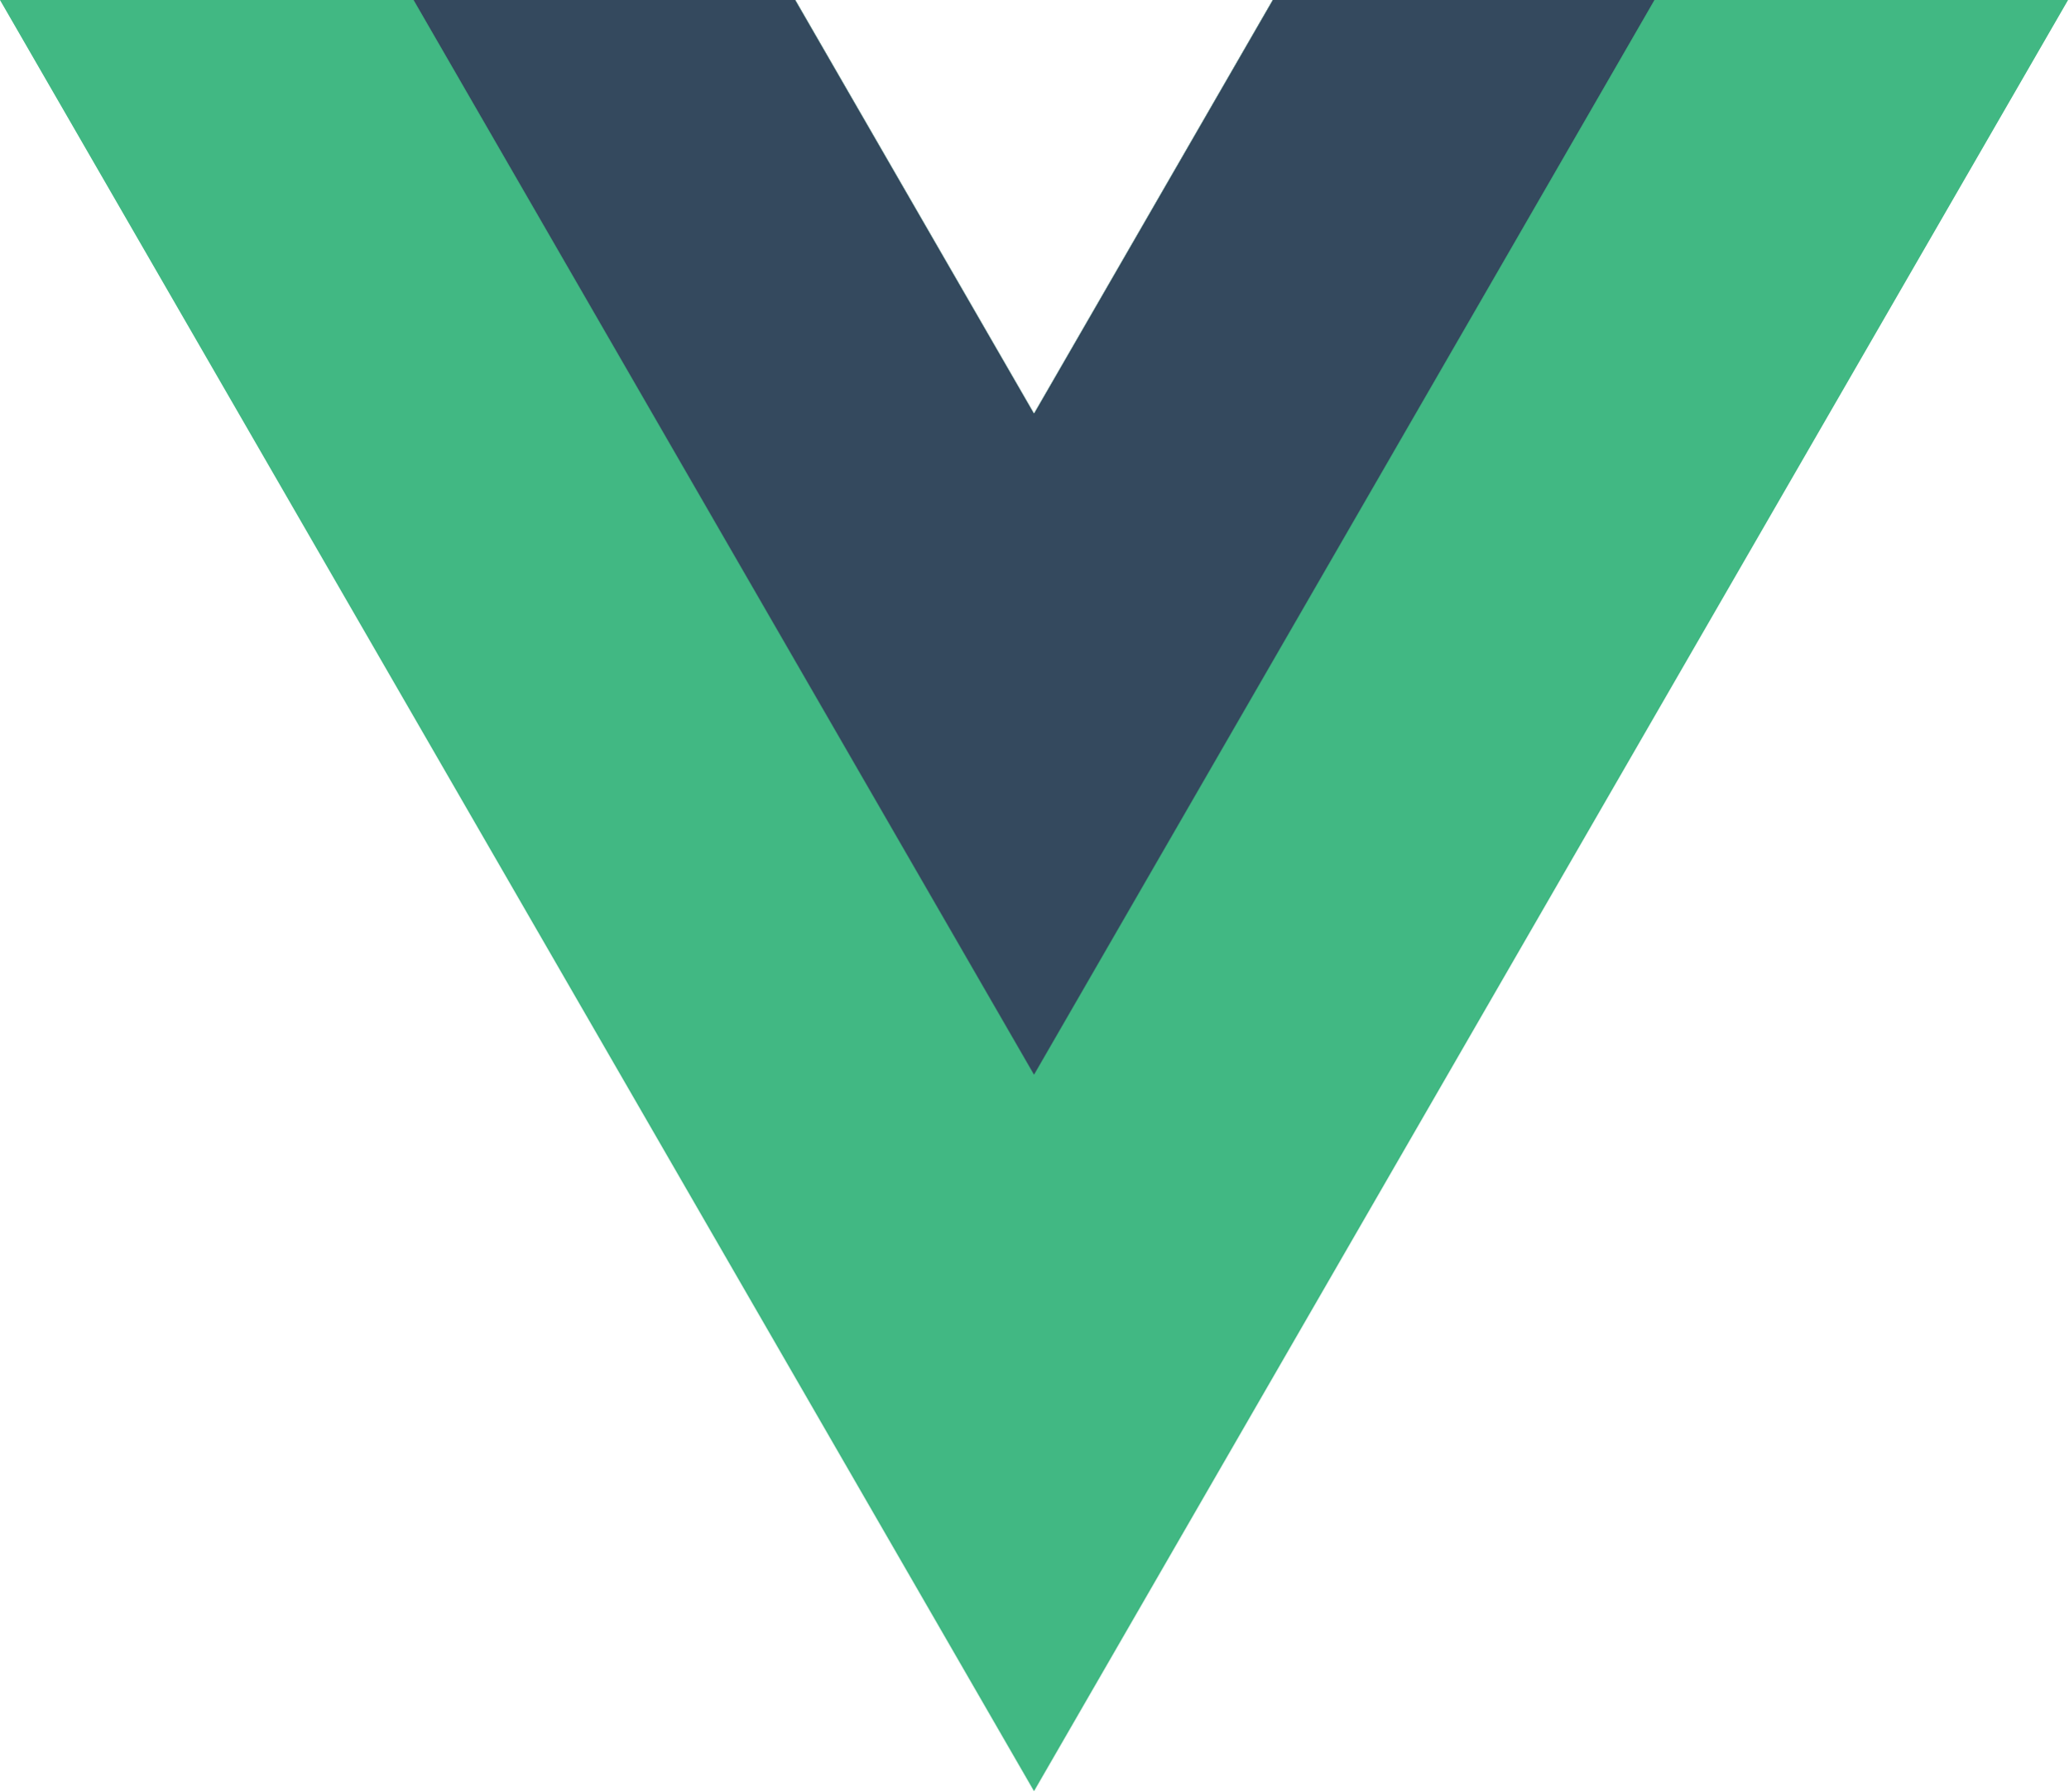
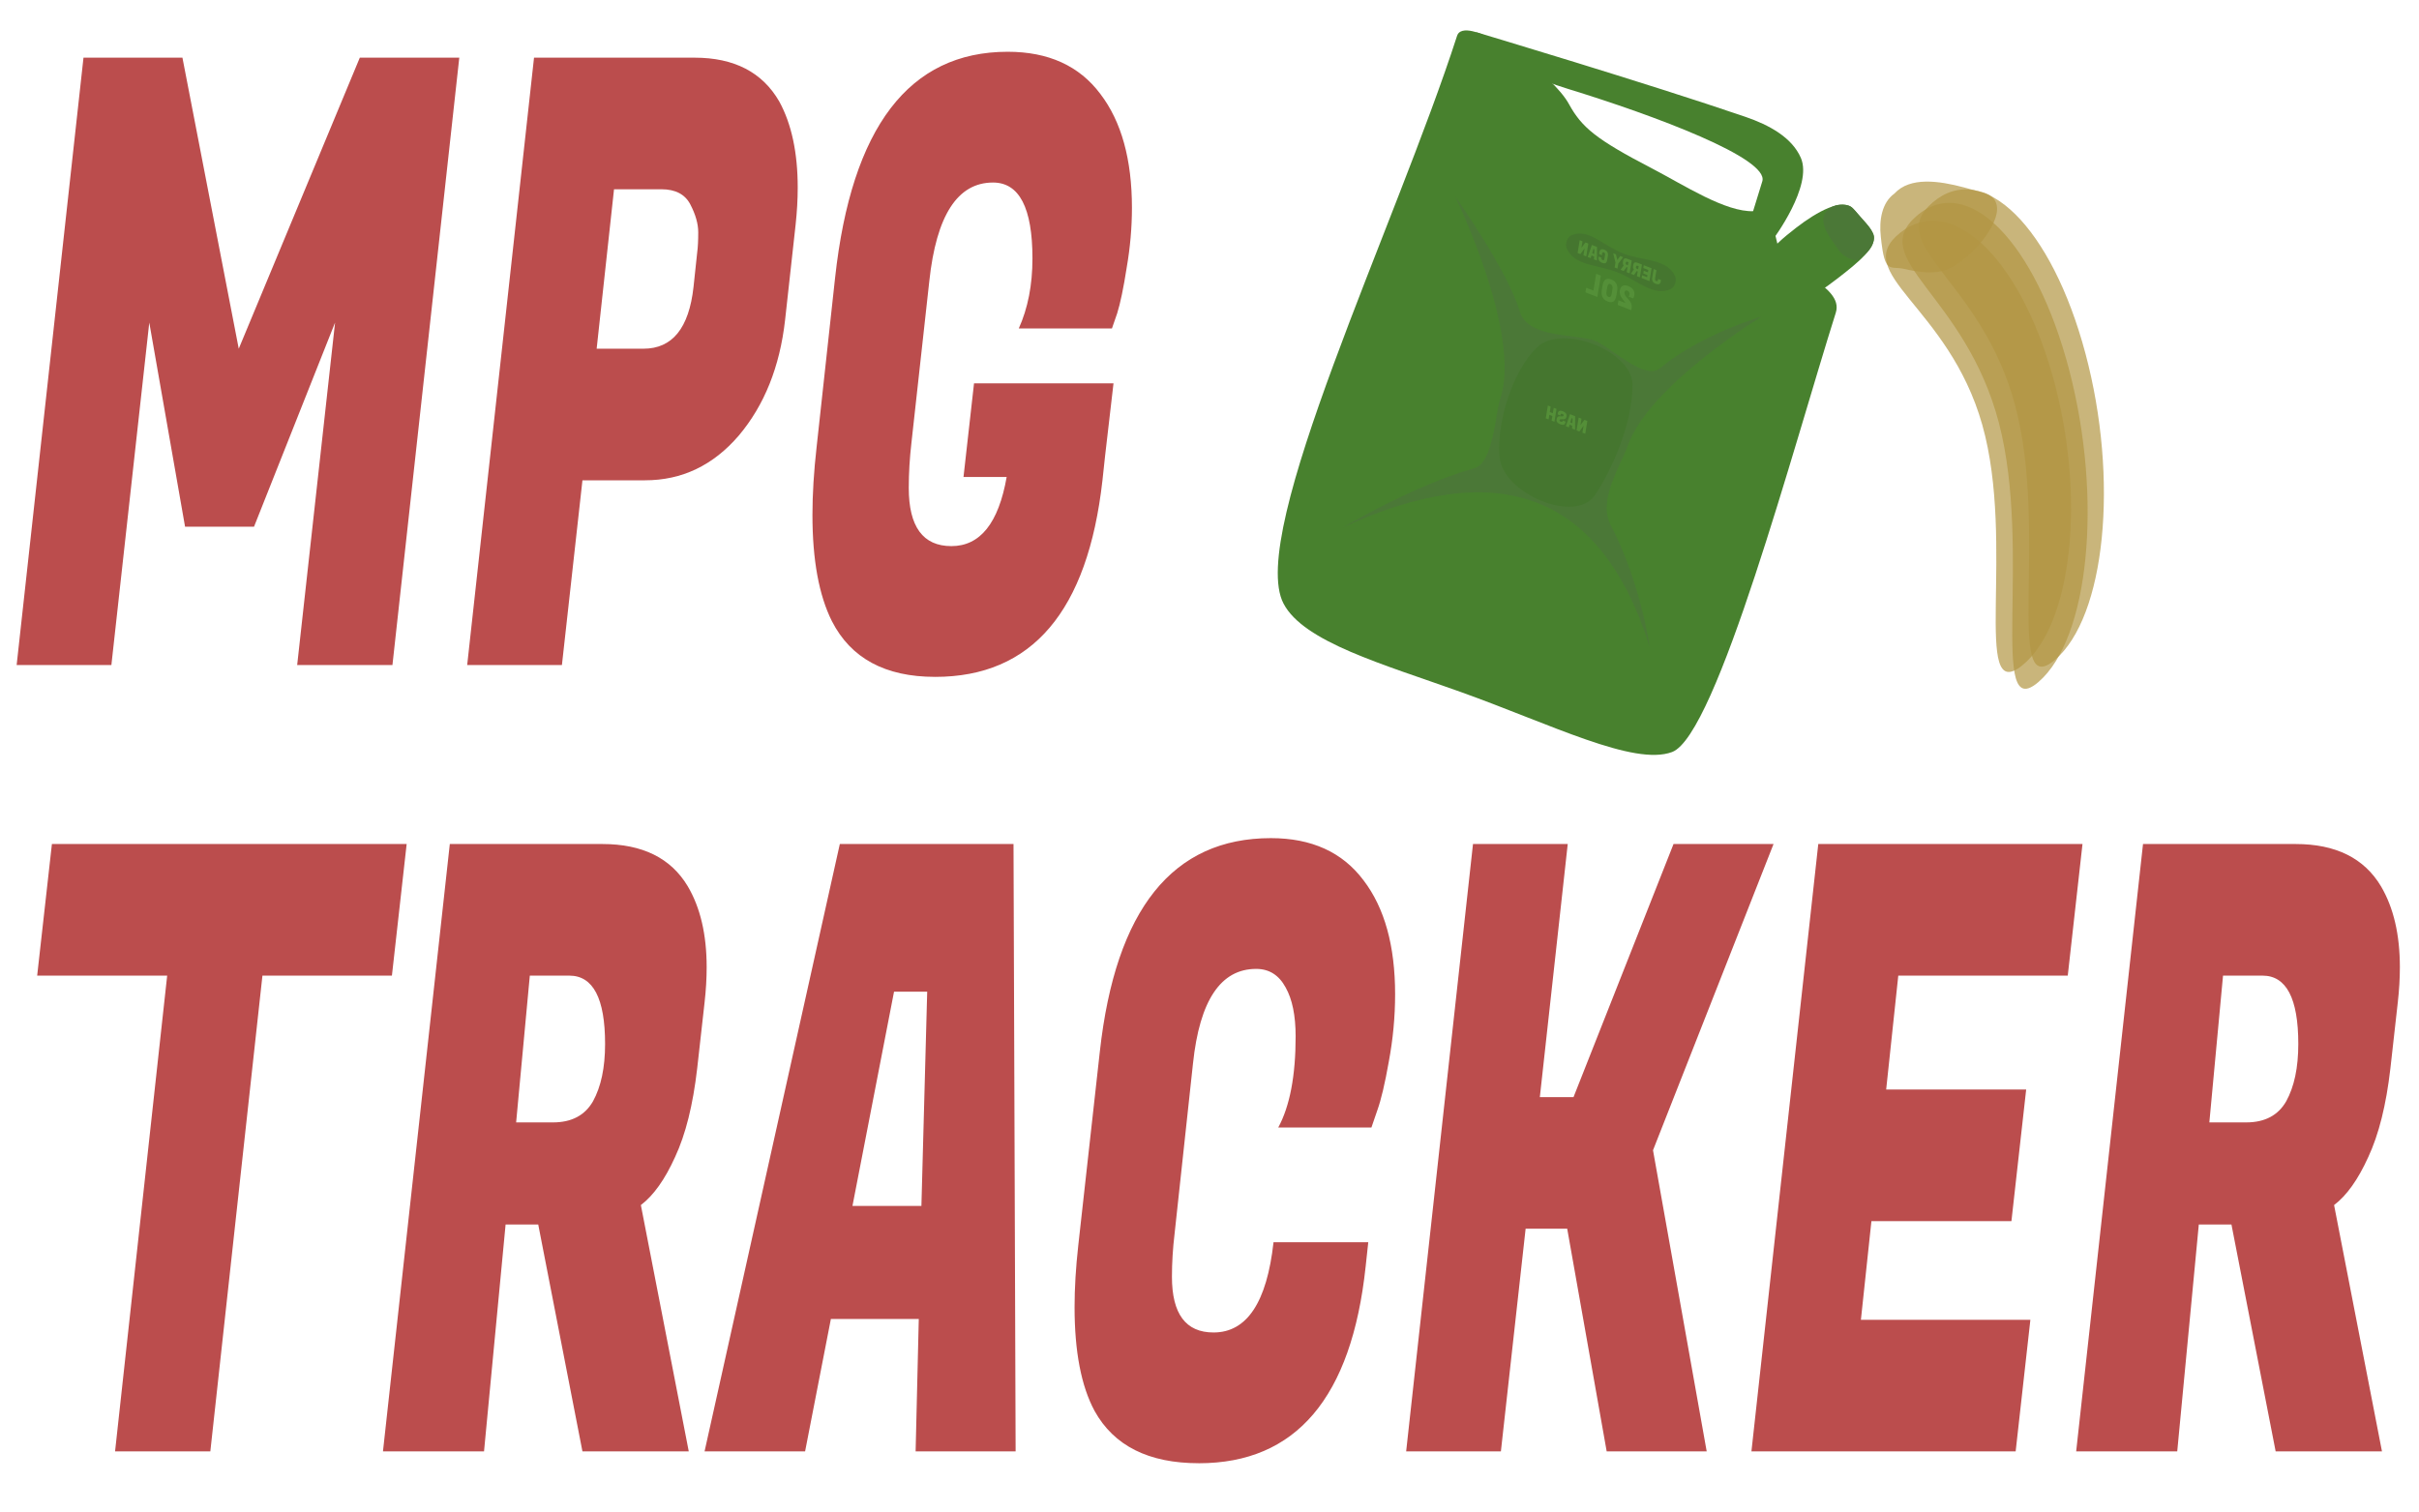
- <svg xmlns="http://www.w3.org/2000/svg" viewBox="0 0 261.76 226.69">
-   <path d="M161.096.001l-30.225 52.351L100.647.001H-.005l130.877 226.688L261.749.001z" fill="#41b883" />
-   <path d="M161.096.001l-30.225 52.351L100.647.001H52.346l78.526 136.01L209.398.001z" fill="#34495e" />
+ <svg xmlns="http://www.w3.org/2000/svg" width="400mm" height="250mm" viewBox="0 0 400 250" version="1.1" id="svg1">
+   <defs id="defs1" />
+   <g id="layer1">
+     <path style="fill:#bb4d4d;stroke-width:4.528" d="m 97.734,55.703 8.609,10.128" id="path1" />
+     <g id="text1" style="font-size:110.197px;line-height:0.9;font-family:'Bungee Inline';-inkscape-font-specification:'Bungee Inline, Normal';text-align:center;letter-spacing:0px;word-spacing:0px;text-anchor:middle;fill:#bb4d4d;stroke-width:25.257" transform="scale(0.7897919,1.266156)" aria-label="MPG &#10;TRACKER">
+       <path style="font-family:'Fugaz One';-inkscape-font-specification:'Fugaz One, Normal';text-align:start;text-anchor:start" d="M 38.196,7.533 49.987,45.551 75.333,7.533 H 96.16 L 82.165,86.875 H 62.219 L 70.153,42.135 53.183,68.803 H 38.747 L 31.254,42.135 23.32,86.875 H 3.484 L 17.479,7.533 Z M 135.059,62.742 H 121.946 l -4.298,24.133 H 97.813 L 111.808,7.533 h 33.61 q 12.452,0 17.742,5.73 3.857,4.408 3.857,11.24 0,2.314 -0.441,4.849 l -2.204,12.452 q -1.653,9.146 -9.697,15.097 -8.044,5.84 -19.615,5.84 z m 3.416,-38.018 h -9.918 l -3.636,20.827 h 9.808 q 9.036,0 10.469,-8.044 l 0.771,-4.518 q 0.22,-0.992 0.22,-2.645 0,-1.653 -1.653,-3.637 -1.653,-1.984 -6.061,-1.984 z m 57.302,63.694 q -15.648,0 -21.599,-7.273 -4.077,-5.069 -4.077,-13.885 0,-4.077 0.882,-8.926 l 3.857,-22.039 q 5.179,-29.533 36.145,-29.533 12.783,0 19.395,5.51 6.612,5.4 6.612,14.877 0,3.857 -1.102,7.824 -0.992,3.967 -1.984,5.951 l -1.102,1.984 h -19.505 q 2.865,-3.967 2.865,-9.146 0,-9.918 -8.265,-9.918 -11.13,0 -13.334,12.893 l -3.747,21.158 q -0.551,2.975 -0.551,5.84 0,7.604 8.926,7.604 9.036,0 11.571,-9.036 h -9.036 l 2.204,-12.232 h 29.202 l -1.763,9.477 -0.551,3.196 q -4.628,25.676 -35.043,25.676 z" id="path7" />
+       <path style="font-family:'Fugaz One';-inkscape-font-specification:'Fugaz One, Normal';text-align:start;text-anchor:start" d="M 82.055,127.445 H 54.946 l -10.91,62.151 H 24.091 l 10.91,-62.151 H 7.782 l 3.086,-17.191 h 74.273 z m 44.079,-17.191 q 12.562,0 17.852,5.51 3.967,4.187 3.967,10.579 0,2.204 -0.441,4.628 l -1.543,8.595 q -1.322,7.163 -4.628,11.571 -3.196,4.408 -7.163,6.281 l 10.028,32.178 h -22.26 l -9.257,-29.643 h -6.832 l -4.518,29.643 H 80.181 l 13.995,-79.342 z m -6.942,17.191 h -8.265 l -2.865,19.174 h 7.714 q 5.84,0 8.375,-2.755 2.535,-2.865 2.535,-7.493 0,-8.926 -7.493,-8.926 z m 72.51,62.151 0.661,-17.301 h -18.403 l -5.4,17.301 h -21.048 l 28.321,-79.342 h 36.365 l 0.441,79.342 z m -4.518,-60.057 -8.706,27.99 h 14.436 l 1.212,-27.99 z m 63.804,61.6 q -15.758,0 -21.819,-6.832 -4.187,-4.849 -4.187,-13.554 0,-3.747 0.771,-8.044 l 4.518,-25.345 q 4.959,-27.88 35.814,-27.88 12.783,0 19.395,5.51 6.612,5.4 6.612,14.877 0,4.408 -1.322,8.816 -1.212,4.298 -2.424,6.391 l -1.212,2.204 h -19.505 q 3.636,-4.187 3.636,-11.901 0,-4.077 -2.094,-6.391 -2.094,-2.424 -6.171,-2.424 -11.13,0 -13.224,12.342 l -3.857,22.26 q -0.551,2.865 -0.551,5.62 0,7.273 8.706,7.273 10.469,0 12.562,-11.791 h 19.835 l -0.551,3.196 q -4.408,25.676 -34.932,25.676 z m 120.335,-80.885 -25.235,40.002 11.24,39.34 H 336.389 l -8.265,-29.092 h -8.706 l -5.179,29.092 h -19.835 l 13.995,-79.342 h 19.835 l -5.84,33.059 h 7.053 l 20.937,-33.059 z m 50.691,79.342 h -55.319 l 13.995,-79.342 h 55.319 l -3.086,17.191 h -35.483 l -2.535,14.877 h 29.312 l -3.086,17.191 H 391.818 l -2.204,12.893 h 35.483 z m 58.625,-79.342 q 12.562,0 17.852,5.51 3.967,4.187 3.967,10.579 0,2.204 -0.441,4.628 l -1.543,8.595 q -1.322,7.163 -4.628,11.571 -3.196,4.408 -7.163,6.281 l 10.028,32.178 h -22.26 l -9.257,-29.643 h -6.832 l -4.518,29.643 H 434.685 l 13.995,-79.342 z m -6.942,17.191 h -8.265 l -2.865,19.174 h 7.714 q 5.84,0 8.375,-2.755 2.535,-2.865 2.535,-7.493 0,-8.926 -7.493,-8.926 z" id="path8" />
+     </g>
+     <path id="path2" style="fill:#b39644;fill-opacity:0.7;stroke-width:5.448" d="m 344.848,58.48 c 5.568,20.904 3.298,43.591 -5.069,50.674 -8.367,7.083 -0.993,-21.2 -6.56,-42.103 -5.568,-20.904 -21.969,-26.512 -13.602,-33.595 8.367,-7.083 19.664,4.121 25.231,25.025 z" />
+     <path id="path2-1" style="fill:#b39644;fill-opacity:0.7;stroke-width:5.498" d="m 342.157,61.197 c 5.568,21.283 3.298,44.382 -5.069,51.594 -8.367,7.211 -0.993,-21.585 -6.56,-42.867 -5.568,-21.283 -21.969,-26.993 -13.602,-34.205 8.367,-7.211 19.664,4.196 25.231,25.479 z" />
+     <g id="g7" transform="matrix(-1.217019,-0.4756225,-0.4429587,1.306762,606.4736,106.8451)">
+       <path id="rect2" style="fill:#48812e;stroke-width:4.528" d="m 233.338,42.742 c 0.076,-3.5 8.153,-2.417 9.983,-5.401 0.809,-1.32 2.555,-2.949 3.984,-2.363 3.345,1.37 9.459,0.125 13.994,-0.338 7.903,-0.806 10.061,-1.519 12.549,-3.566 3.147,-2.588 13.441,-5.041 15.721,-3.542 0.3,0.197 0.477,0.446 0.471,0.777 -0.374,23.822 5,64.827 -2.279,71.065 -3.985,3.415 -14.356,2.42 -24.823,2.138 -12.198,-0.329 -23.814,0.747 -27.828,-2.518 -4.676,-3.803 -2.132,-39.673 -1.772,-56.253 z" />
+       <path id="rect3" style="fill:#48812e;stroke-width:4.908" d="m 243.829,26.965 c 1.901,-1.901 5.138,-2.293 8.324,-2.165 13.041,0.524 35.732,2.292 35.732,2.292 0.179,1.68 -0.254,3.748 -3.353,2.908 -2.167,-0.587 -5.863,-0.287 -9.953,-0.576 -11.504,-0.811 -26.995,-1.026 -27.079,1.845 l -0.161,5.491 -3.51,0.459 c 0,0 -2.596,-7.658 5e-5,-10.254 z" />
+       <path id="path3" style="fill:#48812e;stroke-width:4.918" d="m 241.541,34.966 c 2.351,3.451 3.92,6.414 0.635,8.022 -3.286,1.608 -5.303,-0.697 -7.653,-4.148 -1.783,-2.618 -3.669,-5.47 -2.414,-6.607 0.496,-0.449 0.92,-0.639 1.714,-1.027 0.658,-0.322 1.176,-0.659 1.7,-0.879 1.696,-0.71 4.139,1.88 6.018,4.64 z" />
+       <path id="path4" style="fill:#4b7837;stroke-width:4.528" d="m 238.701,32.428 c 0,1.323 -1.907,2.388 -3.335,3.29 -0.687,0.434 -2.268,0.516 -2.572,0.125 -0.597,-0.769 -1.09,-1.681 -1.09,-2.456 0,-0.394 0.076,-0.739 0.318,-1.03 0.571,-0.686 1.878,-1.209 3.114,-1.824 0.334,-0.166 0.661,-0.32 0.938,-0.307 1.481,0.067 2.626,1.089 2.626,2.202 z" />
+       <path id="rect5" style="fill:#4b7837;stroke-width:4.528" d="m 242.056,46.398 c 0,0 6.536,4.573 10.111,10.223 1.357,2.145 6.914,-0.289 9.069,-0.222 2.568,0.08 7.958,2.676 10.072,-0.003 3.326,-4.214 12.399,-9.998 12.399,-9.998 0,0 -13.547,12.35 -13.609,20.572 -0.015,1.961 -1.784,7.494 0.264,8.92 6.695,4.662 13.345,12.349 13.345,12.349 -15.084,-14.159 -29.098,-15.702 -41.651,0 0,0 3.741,-6.85 9.663,-11.942 2.587,-2.225 1.195,-7.077 1.161,-9.643 -0.099,-7.655 -10.824,-20.256 -10.824,-20.256 z" />
+       <path id="rect4" style="fill:#45762f;fill-opacity:1;stroke-width:2.052" d="m 254.794,59.687 c 1.353,-3.758 10.958,-3.823 12.991,0 2.013,3.786 1.76,10.317 0,13.913 -1.904,3.889 -11.849,4.177 -12.991,0 -1.001,-3.659 -1.571,-9.55 0,-13.913 z" />
+       <path id="rect6" style="fill:#45762f;stroke-width:4.528" d="m 254.083,45.702 c 1.671,-1.671 4.507,-0.291 7.216,-0.291 2.709,-1e-6 5.292,-1.38 6.963,0.291 0.373,0.373 0.373,1.209 0,1.582 -1.671,1.671 -4.317,0.481 -7.026,0.481 -2.709,-10e-7 -5.482,1.19 -7.153,-0.481 -0.373,-0.373 -0.373,-1.209 0,-1.582 z" />
+       <path d="m 256.11,47.377 q -0.51,0 -0.51,-0.37 0,-0.057 0.013,-0.123 l 0.028,-0.157 h 0.381 l -0.013,0.07 q -0.008,0.053 -0.008,0.108 0,0.055 0.028,0.091 0.042,0.053 0.14,0.053 0.097,0 0.157,-0.053 0.061,-0.053 0.087,-0.195 l 0.174,-0.98 h 0.379 l -0.178,1.01 q -0.049,0.282 -0.212,0.415 -0.163,0.131 -0.464,0.131 z m 1.933,-0.03 h -1.063 l 0.269,-1.524 h 1.063 l -0.059,0.33 h -0.682 l -0.049,0.286 h 0.563 l -0.059,0.33 h -0.563 l -0.042,0.248 h 0.682 z m 1.126,-1.524 q 0.241,0 0.343,0.106 0.076,0.08 0.076,0.203 0,0.042 -0.008,0.089 l -0.03,0.165 q -0.025,0.138 -0.089,0.222 -0.061,0.085 -0.138,0.121 l 0.193,0.618 h -0.428 l -0.178,-0.569 h -0.131 l -0.087,0.569 h -0.406 l 0.269,-1.524 z m -0.133,0.33 h -0.159 l -0.055,0.368 h 0.148 q 0.112,0 0.161,-0.053 0.049,-0.055 0.049,-0.144 0,-0.171 -0.144,-0.171 z m 1.522,-0.33 q 0.241,0 0.343,0.106 0.076,0.08 0.076,0.203 0,0.042 -0.008,0.089 l -0.03,0.165 q -0.025,0.138 -0.089,0.222 -0.061,0.085 -0.138,0.121 l 0.193,0.618 H 260.477 l -0.178,-0.569 h -0.131 l -0.087,0.569 h -0.406 l 0.269,-1.524 z m -0.133,0.33 h -0.159 l -0.055,0.368 h 0.148 q 0.112,0 0.161,-0.053 0.049,-0.055 0.049,-0.144 0,-0.171 -0.144,-0.171 z m 1.3,0.205 0.358,-0.536 h 0.381 l -0.652,0.938 -0.104,0.586 h -0.383 l 0.104,-0.586 -0.322,-0.938 h 0.404 l 0.165,0.536 z m 1.67,1.018 q -0.303,0 -0.419,-0.131 -0.08,-0.093 -0.08,-0.26 0,-0.072 0.015,-0.155 l 0.087,-0.487 q 0.095,-0.536 0.688,-0.536 0.246,0 0.373,0.106 0.127,0.104 0.127,0.286 0,0.085 -0.025,0.169 -0.023,0.083 -0.047,0.123 l -0.023,0.042 h -0.375 q 0.07,-0.08 0.07,-0.229 0,-0.078 -0.04,-0.123 -0.04,-0.047 -0.119,-0.047 -0.214,0 -0.254,0.237 l -0.074,0.428 q -0.011,0.055 -0.011,0.108 0,0.14 0.167,0.14 0.201,0 0.241,-0.226 h 0.381 l -0.011,0.061 q -0.085,0.493 -0.671,0.493 z m 1.571,-0.03 0.013,-0.332 h -0.353 l -0.104,0.332 h -0.404 l 0.544,-1.524 h 0.699 l 0.008,1.524 z m -0.087,-1.154 -0.167,0.538 h 0.277 l 0.023,-0.538 z m 2.134,-0.37 -0.267,1.524 h -0.383 l -0.267,-0.834 -0.144,0.834 h -0.383 l 0.269,-1.524 h 0.394 l 0.262,0.779 0.138,-0.779 z" id="text6" style="font-size:2.117px;line-height:0.9;font-family:'Fugaz One';-inkscape-font-specification:'Fugaz One, Normal';letter-spacing:0px;word-spacing:0px;fill:#548f38;stroke-width:4.528" aria-label="JERRY CAN" />
+       <path d="m 259.919,65.691 -0.267,1.524 h -0.383 l -0.267,-0.834 -0.144,0.834 h -0.383 l 0.269,-1.524 h 0.394 l 0.262,0.779 0.138,-0.779 z m 0.785,1.524 0.013,-0.332 h -0.353 l -0.104,0.332 h -0.404 l 0.544,-1.524 h 0.699 l 0.008,1.524 z m -0.087,-1.154 -0.167,0.538 h 0.277 l 0.023,-0.538 z m 1.079,0.72 q 0,0.146 0.21,0.146 0.212,0 0.212,-0.131 0,-0.07 -0.072,-0.114 -0.072,-0.044 -0.176,-0.074 -0.102,-0.03 -0.205,-0.068 -0.102,-0.04 -0.174,-0.123 -0.072,-0.085 -0.072,-0.21 0,-0.531 0.684,-0.531 0.25,0 0.377,0.095 0.129,0.093 0.129,0.26 0,0.061 -0.017,0.119 -0.015,0.055 -0.032,0.078 l -0.017,0.025 h -0.375 q 0.047,-0.049 0.047,-0.123 0,-0.138 -0.18,-0.138 -0.226,0 -0.226,0.144 0,0.072 0.072,0.114 0.072,0.042 0.174,0.068 0.104,0.023 0.207,0.059 0.104,0.036 0.176,0.121 0.072,0.083 0.072,0.216 0,0.269 -0.161,0.4 -0.161,0.129 -0.495,0.129 -0.334,0 -0.457,-0.119 -0.091,-0.089 -0.091,-0.246 0,-0.059 0.013,-0.129 l 0.006,-0.034 h 0.381 l -0.004,0.025 q -0.004,0.021 -0.004,0.038 z m 2.411,-1.09 -0.267,1.524 h -0.383 l 0.097,-0.55 h -0.413 l -0.095,0.55 h -0.383 l 0.269,-1.524 h 0.381 l -0.114,0.643 h 0.413 l 0.114,-0.643 z" id="text6-7" style="font-size:2.117px;line-height:0.9;font-family:'Fugaz One';-inkscape-font-specification:'Fugaz One, Normal';letter-spacing:0px;word-spacing:0px;fill:#548f38;stroke-width:4.528" aria-label="NASH" />
+       <path d="m 258.823,49.84 q 0,0.102 0.025,0.152 h -0.624 q -0.021,-0.085 -0.021,-0.219 0,-0.427 0.286,-0.681 0.289,-0.258 0.826,-0.258 0.857,0 0.857,0.691 0,0.247 -0.12,0.462 -0.12,0.212 -0.293,0.349 -0.173,0.134 -0.346,0.236 -0.173,0.099 -0.3,0.169 -0.127,0.067 -0.138,0.102 v 0.004 h 0.942 l -0.099,0.55 h -1.845 l 0.046,-0.261 q 0.039,-0.222 0.169,-0.395 0.131,-0.176 0.296,-0.275 0.166,-0.099 0.349,-0.194 0.187,-0.099 0.339,-0.173 0.152,-0.078 0.25,-0.198 0.102,-0.12 0.102,-0.268 0,-0.254 -0.286,-0.254 -0.198,0 -0.307,0.127 -0.109,0.123 -0.109,0.332 z m 2.801,-1.005 q 0.833,0 0.833,0.748 0,0.138 -0.028,0.303 l -0.085,0.494 q -0.092,0.54 -0.381,0.804 -0.286,0.265 -0.797,0.265 -0.508,0 -0.702,-0.261 -0.131,-0.18 -0.131,-0.487 0,-0.148 0.028,-0.321 l 0.085,-0.494 q 0.183,-1.051 1.178,-1.051 z m -0.649,1.757 q 0,0.31 0.286,0.31 0.176,0 0.286,-0.116 0.113,-0.116 0.166,-0.42 l 0.081,-0.466 q 0.021,-0.116 0.021,-0.201 0,-0.317 -0.282,-0.317 -0.36,0.007 -0.452,0.519 l -0.085,0.466 q -0.021,0.131 -0.021,0.226 z m 3.221,0.808 h -1.609 l 0.448,-2.54 h 0.635 l -0.349,1.99 h 0.974 z" id="text7" style="font-size:3.528px;line-height:0.9;font-family:'Fugaz One';-inkscape-font-specification:'Fugaz One, Normal';letter-spacing:0px;word-spacing:0px;fill:#548f38;stroke-width:4.528" aria-label="20L" />
+     </g>
+     <path id="path2-4" style="fill:#b39644;fill-opacity:0.7;stroke-width:5.298" d="m 339.418,62.176 c 5.568,19.766 3.298,41.218 -5.069,47.916 -8.367,6.697 -0.993,-20.046 -6.56,-39.812 -5.568,-19.766 -21.969,-25.069 -13.602,-31.766 8.367,-6.697 19.664,3.897 25.231,23.662 z" />
+     <path id="path2-4-2" style="fill:#b39644;fill-opacity:0.7;stroke-width:1.75" d="m 313.258,32.011 c -2.104,1.511 -2.549,4.467 -2.254,7.107 0.135,1.211 0.346,3.534 0.974,4.52 0.589,0.925 1.561,0.543 2.754,0.809 5.238,1.167 7.507,0.84 11.086,-2.508 3.565,-3.334 6.949,-9.054 1.711,-10.221 -1.172,-0.261 -1.796,-0.465 -2.848,-0.742 -4.023,-1.059 -8.844,-1.787 -11.422,1.035 0,2e-6 0,9e-6 0,9e-6 z" />
+   </g>
</svg>
